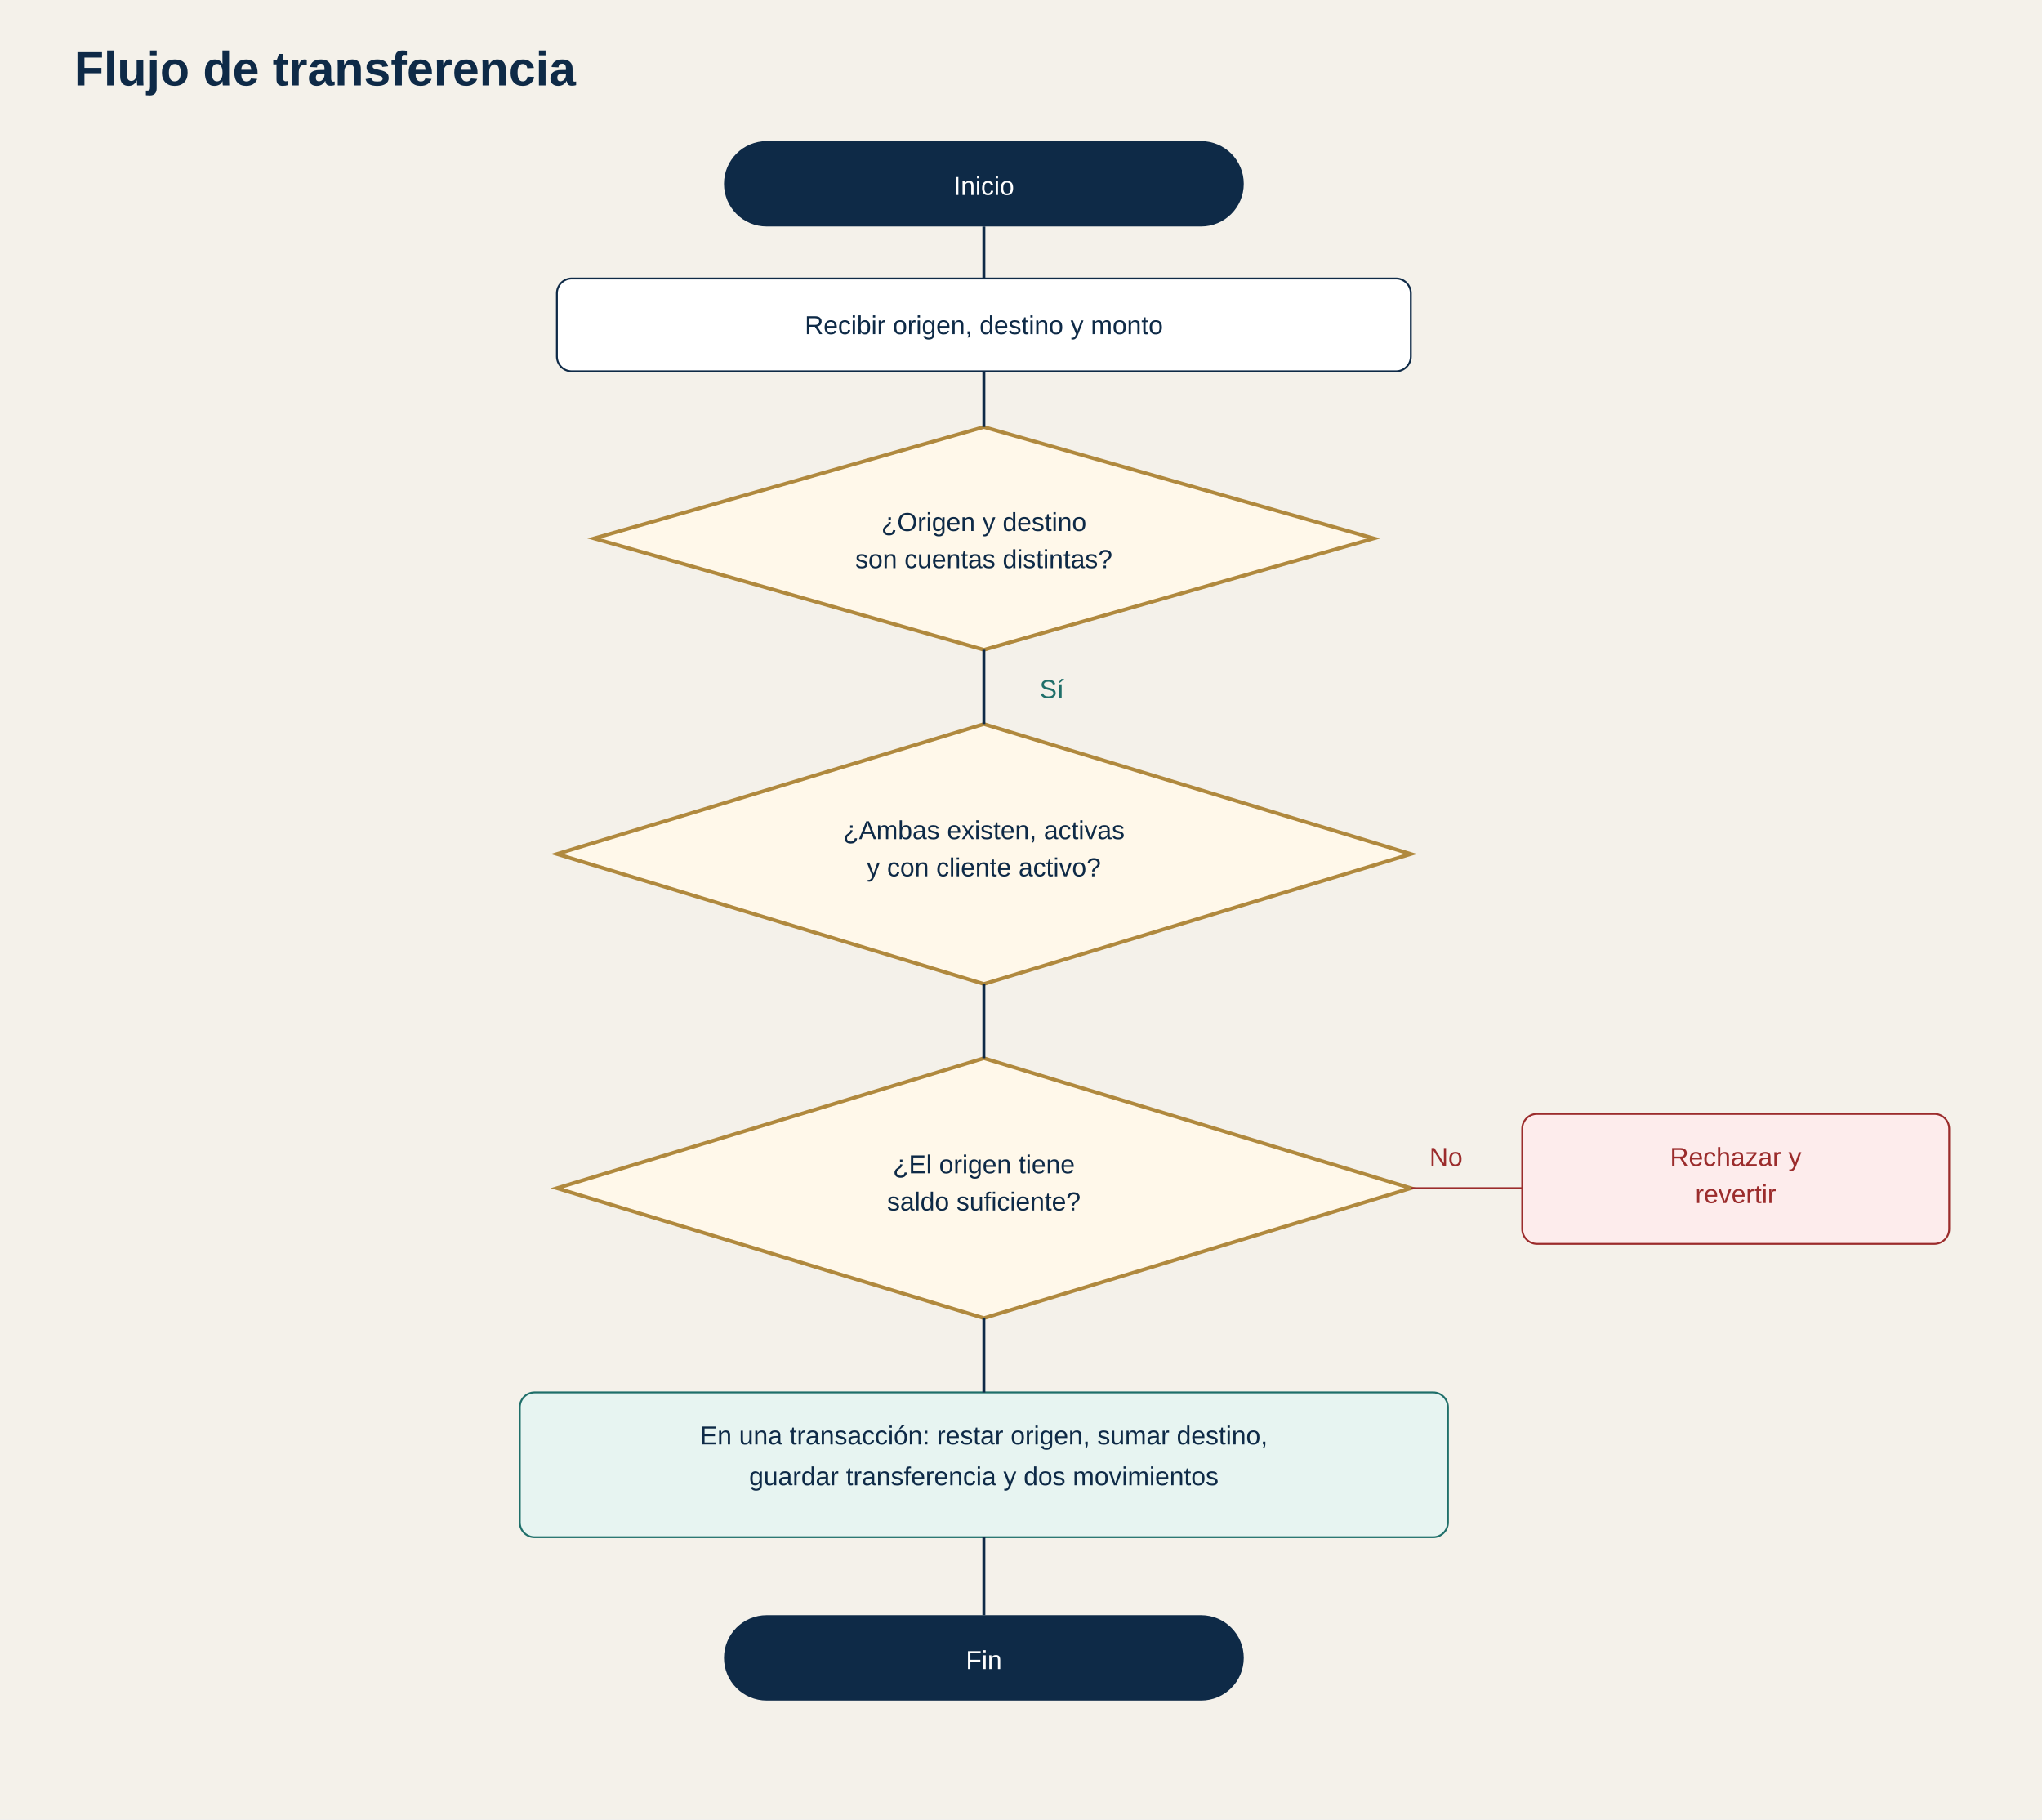
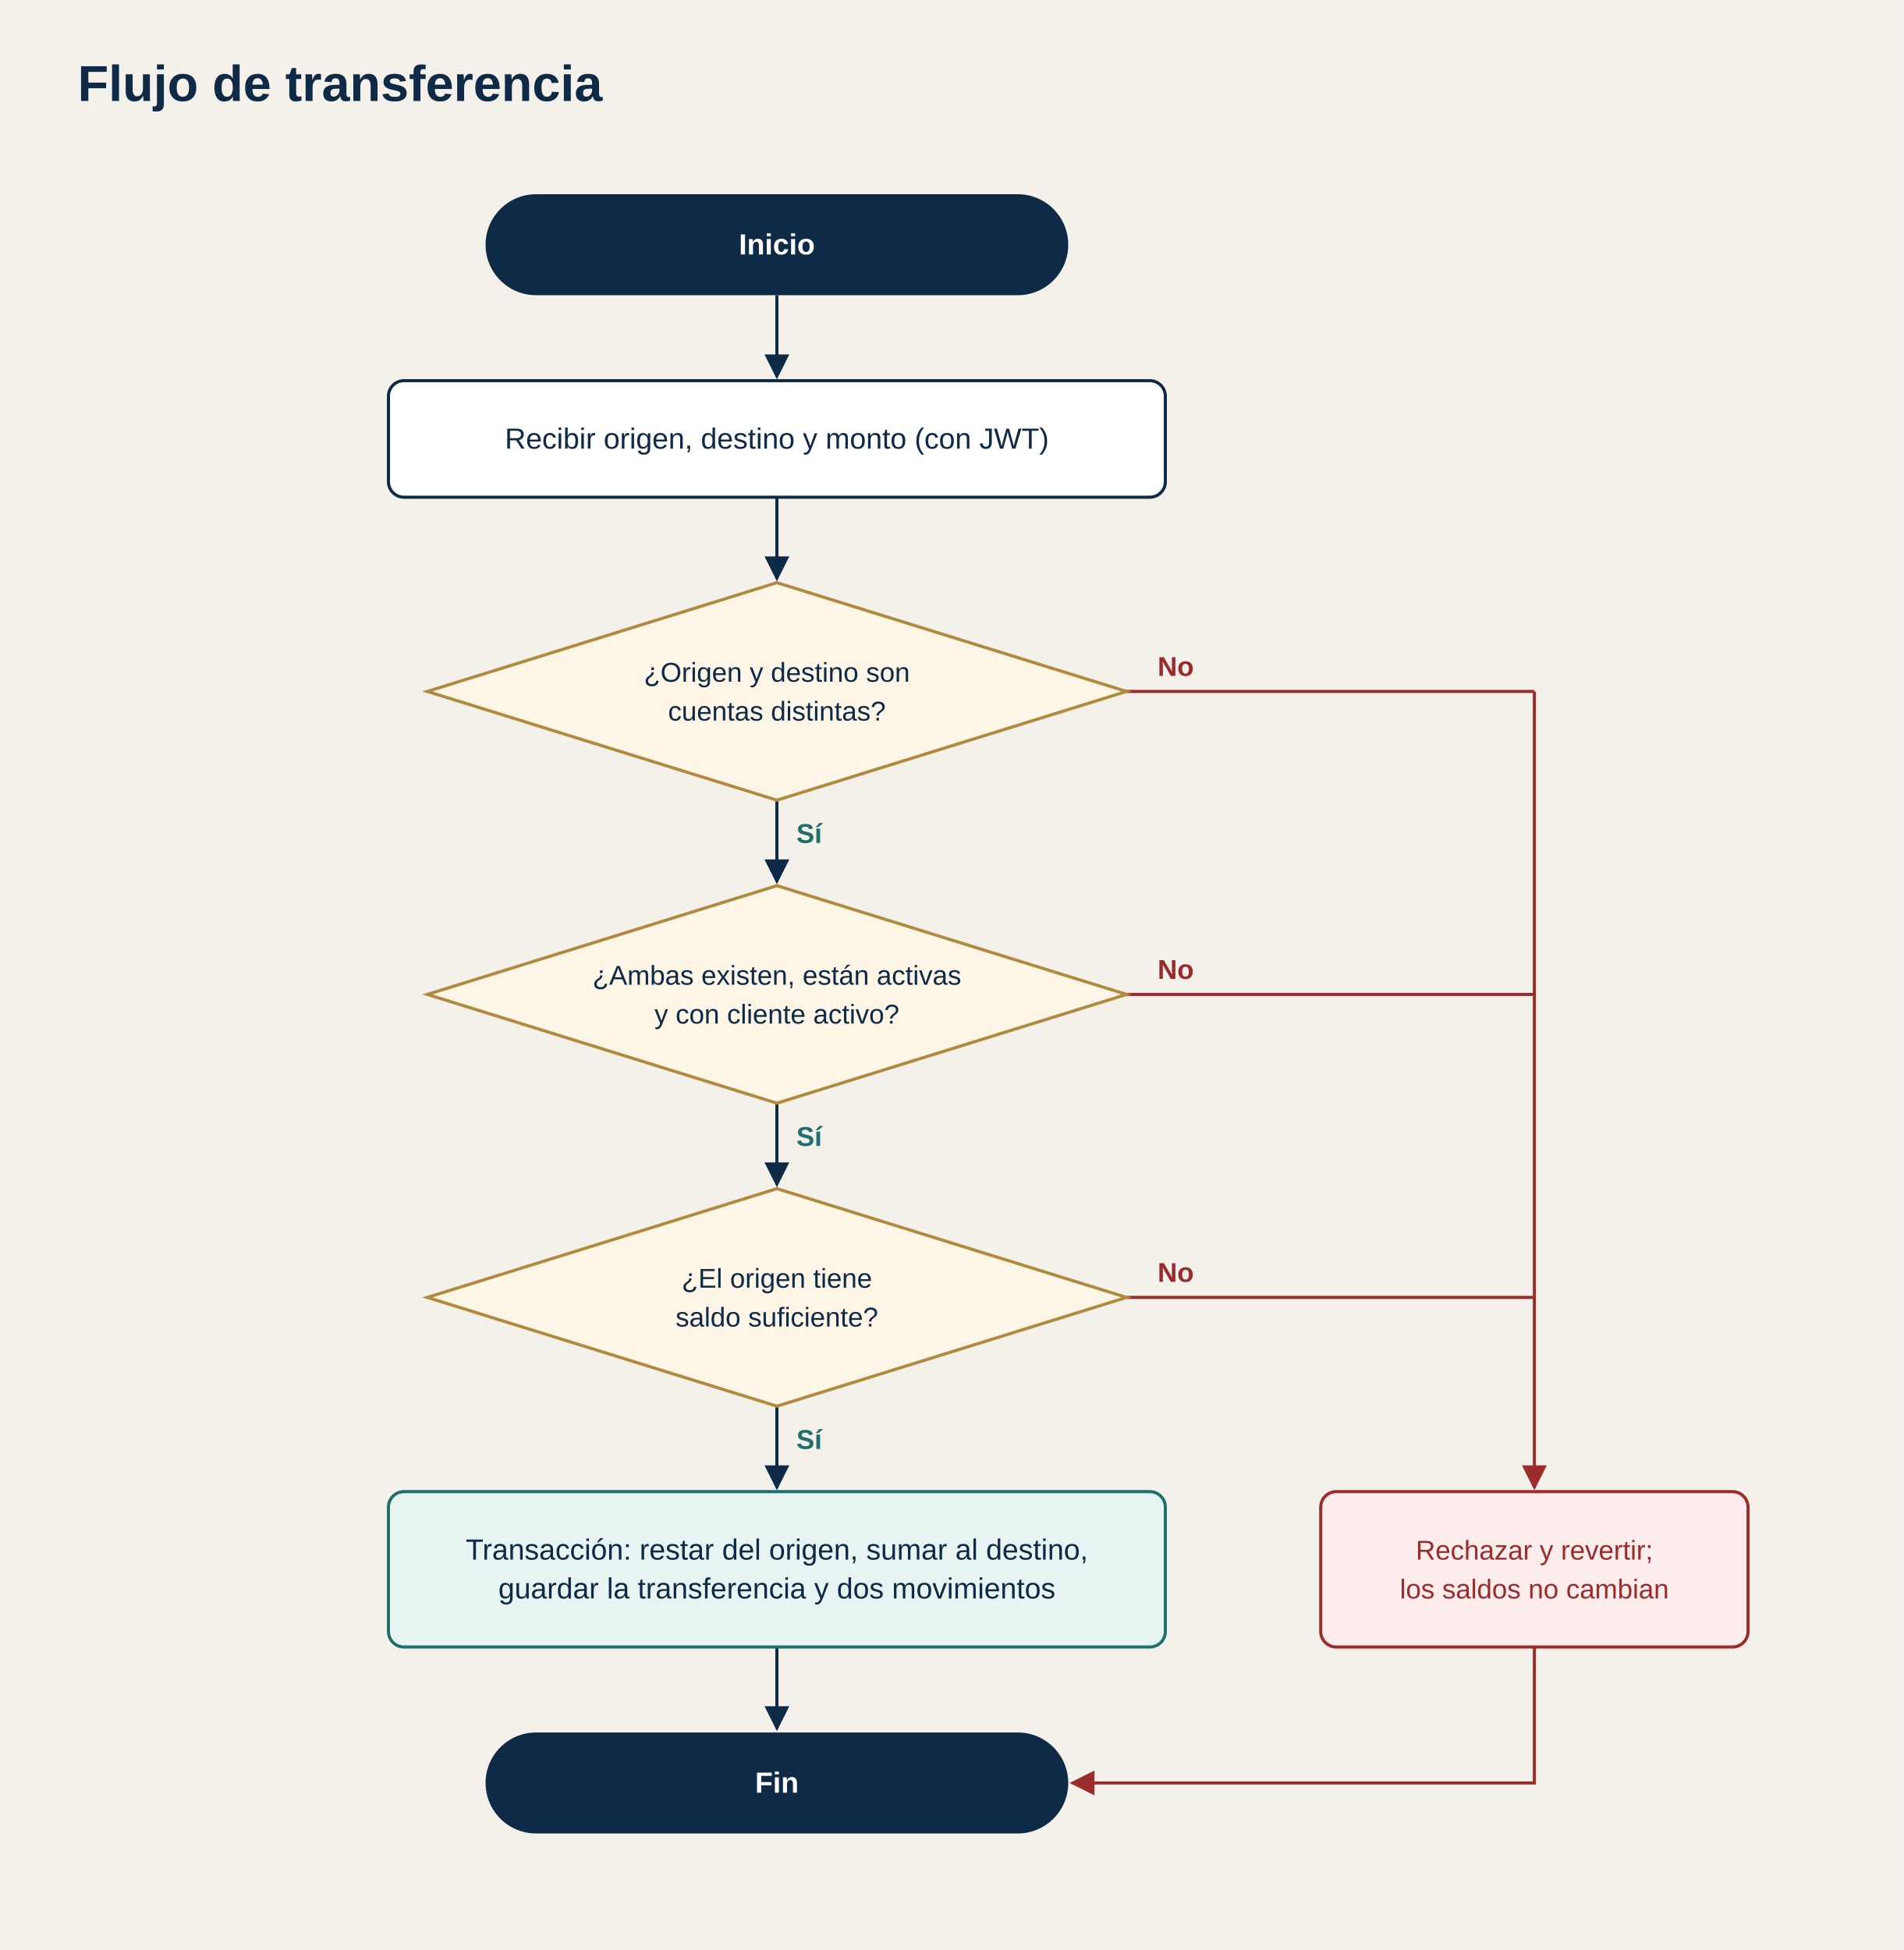
- <svg xmlns="http://www.w3.org/2000/svg" width="1100" height="980" viewBox="0 0 1100 980">
-   <rect width="1100" height="980" fill="#f4f1ea" />
-   <text x="40" y="46" font-family="Segoe UI, Arial, sans-serif" font-size="26" font-weight="700" fill="#0e2a47">Flujo de transferencia</text>
-   <g font-family="Segoe UI, Arial, sans-serif" font-size="14" fill="#0e2a47">
-     <rect x="390" y="76" width="280" height="46" rx="23" fill="#0e2a47" />
-     <text x="530" y="105" text-anchor="middle" fill="#ffffff">Inicio</text>
-     <rect x="300" y="150" width="460" height="50" rx="8" fill="#ffffff" stroke="#0e2a47" />
-     <text x="530" y="180" text-anchor="middle">Recibir origen, destino y monto</text>
-     <polygon points="530,230 740,290 530,350 320,290" fill="#fff8ea" stroke="#b0893e" stroke-width="2" />
-     <text x="530" y="286" text-anchor="middle">¿Origen y destino</text>
-     <text x="530" y="306" text-anchor="middle">son cuentas distintas?</text>
-     <polygon points="530,390 760,460 530,530 300,460" fill="#fff8ea" stroke="#b0893e" stroke-width="2" />
-     <text x="530" y="452" text-anchor="middle">¿Ambas existen, activas</text>
-     <text x="530" y="472" text-anchor="middle">y con cliente activo?</text>
-     <polygon points="530,570 760,640 530,710 300,640" fill="#fff8ea" stroke="#b0893e" stroke-width="2" />
-     <text x="530" y="632" text-anchor="middle">¿El origen tiene</text>
-     <text x="530" y="652" text-anchor="middle">saldo suficiente?</text>
-     <rect x="280" y="750" width="500" height="78" rx="8" fill="#e7f4f1" stroke="#1f6f6a" />
-     <text x="530" y="778" text-anchor="middle">En una transacción: restar origen, sumar destino,</text>
-     <text x="530" y="800" text-anchor="middle">guardar transferencia y dos movimientos</text>
-     <rect x="820" y="600" width="230" height="70" rx="8" fill="#fdecec" stroke="#9b2c2c" />
-     <text x="935" y="628" text-anchor="middle" fill="#9b2c2c">Rechazar y</text>
-     <text x="935" y="648" text-anchor="middle" fill="#9b2c2c">revertir</text>
-     <rect x="390" y="870" width="280" height="46" rx="23" fill="#0e2a47" />
-     <text x="530" y="899" text-anchor="middle" fill="#ffffff">Fin</text>
-     <path d="M530 122 V150 M530 200 V230 M530 350 V390 M530 530 V570 M530 710 V750 M530 828 V870" stroke="#0e2a47" fill="none" stroke-width="1.6" />
-     <path d="M760 640 H820" stroke="#9b2c2c" fill="none" />
-     <text x="560" y="376" fill="#1f6f6a">Sí</text>
-     <text x="770" y="628" fill="#9b2c2c">No</text>
-   </g>
+ <svg xmlns="http://www.w3.org/2000/svg" width="980" height="1004" viewBox="0 0 980 1004">
+   <defs>
+     <marker id="f" viewBox="0 0 10 10" refX="9" refY="5" markerWidth="8" markerHeight="8" orient="auto-start-reverse">
+       <path d="M0 0 L10 5 L0 10 z" fill="#0e2a47" />
+     </marker>
+     <marker id="r" viewBox="0 0 10 10" refX="9" refY="5" markerWidth="8" markerHeight="8" orient="auto-start-reverse">
+       <path d="M0 0 L10 5 L0 10 z" fill="#9b2c2c" />
+     </marker>
+   </defs>
+   <rect width="980" height="1004" fill="#f4f1ea" />
+   <text x="40" y="52" font-family="Segoe UI, Arial, sans-serif" font-size="26" font-weight="700" fill="#0e2a47">Flujo de transferencia</text>
+   <line x1="400" y1="152" x2="400" y2="194" stroke="#0e2a47" stroke-width="1.6" marker-end="url(#f)" />
+   <line x1="400" y1="256" x2="400" y2="298" stroke="#0e2a47" stroke-width="1.6" marker-end="url(#f)" />
+   <line x1="400" y1="412" x2="400" y2="454" stroke="#0e2a47" stroke-width="1.6" marker-end="url(#f)" />
+   <line x1="400" y1="568" x2="400" y2="610" stroke="#0e2a47" stroke-width="1.6" marker-end="url(#f)" />
+   <line x1="400" y1="724" x2="400" y2="766" stroke="#0e2a47" stroke-width="1.6" marker-end="url(#f)" />
+   <line x1="400" y1="848" x2="400" y2="890" stroke="#0e2a47" stroke-width="1.6" marker-end="url(#f)" />
+   <line x1="580" y1="356.0" x2="790" y2="356.0" stroke="#9b2c2c" stroke-width="1.6" />
+   <text x="596" y="348.0" font-family="Segoe UI, Arial, sans-serif" font-size="14" fill="#9b2c2c" font-weight="600">No</text>
+   <line x1="580" y1="512.0" x2="790" y2="512.0" stroke="#9b2c2c" stroke-width="1.6" />
+   <text x="596" y="504.0" font-family="Segoe UI, Arial, sans-serif" font-size="14" fill="#9b2c2c" font-weight="600">No</text>
+   <line x1="580" y1="668.0" x2="790" y2="668.0" stroke="#9b2c2c" stroke-width="1.6" />
+   <text x="596" y="660.0" font-family="Segoe UI, Arial, sans-serif" font-size="14" fill="#9b2c2c" font-weight="600">No</text>
+   <line x1="790" y1="356.0" x2="790" y2="766.0" stroke="#9b2c2c" stroke-width="1.6" marker-end="url(#r)" />
+   <rect x="680" y="768.0" width="220" height="80" rx="8" fill="#fdecec" stroke="#9b2c2c" stroke-width="1.6" />
+   <text x="790" y="803" text-anchor="middle" font-family="Segoe UI, Arial, sans-serif" font-size="14" fill="#9b2c2c">Rechazar y revertir;</text>
+   <text x="790" y="823" text-anchor="middle" font-family="Segoe UI, Arial, sans-serif" font-size="14" fill="#9b2c2c">los saldos no cambian</text>
+   <path d="M790 848.0 V918.0 H552" fill="none" stroke="#9b2c2c" stroke-width="1.6" marker-end="url(#r)" />
+   <rect x="250" y="100" width="300" height="52" rx="26" fill="#0e2a47" />
+   <text x="400" y="131" text-anchor="middle" font-family="Segoe UI, Arial, sans-serif" font-size="15" fill="#ffffff" font-weight="600">Inicio</text>
+   <rect x="200" y="196" width="400" height="60" rx="8" fill="#ffffff" stroke="#0e2a47" stroke-width="1.6" />
+   <text x="400" y="231" text-anchor="middle" font-family="Segoe UI, Arial, sans-serif" font-size="15" fill="#0e2a47">Recibir origen, destino y monto (con JWT)</text>
+   <path d="M400 300 L580.0 356.0 L400 412 L220.0 356.0 Z" fill="#fdf6e7" stroke="#b08a3e" stroke-width="1.6" />
+   <text x="400" y="351" text-anchor="middle" font-family="Segoe UI, Arial, sans-serif" font-size="14" fill="#0e2a47">¿Origen y destino son</text>
+   <text x="400" y="371" text-anchor="middle" font-family="Segoe UI, Arial, sans-serif" font-size="14" fill="#0e2a47">cuentas distintas?</text>
+   <text x="410" y="434" font-family="Segoe UI, Arial, sans-serif" font-size="14" fill="#1f6f6a" font-weight="600">Sí</text>
+   <path d="M400 456 L580.0 512.0 L400 568 L220.0 512.0 Z" fill="#fdf6e7" stroke="#b08a3e" stroke-width="1.6" />
+   <text x="400" y="507" text-anchor="middle" font-family="Segoe UI, Arial, sans-serif" font-size="14" fill="#0e2a47">¿Ambas existen, están activas</text>
+   <text x="400" y="527" text-anchor="middle" font-family="Segoe UI, Arial, sans-serif" font-size="14" fill="#0e2a47">y con cliente activo?</text>
+   <text x="410" y="590" font-family="Segoe UI, Arial, sans-serif" font-size="14" fill="#1f6f6a" font-weight="600">Sí</text>
+   <path d="M400 612 L580.0 668.0 L400 724 L220.0 668.0 Z" fill="#fdf6e7" stroke="#b08a3e" stroke-width="1.6" />
+   <text x="400" y="663" text-anchor="middle" font-family="Segoe UI, Arial, sans-serif" font-size="14" fill="#0e2a47">¿El origen tiene</text>
+   <text x="400" y="683" text-anchor="middle" font-family="Segoe UI, Arial, sans-serif" font-size="14" fill="#0e2a47">saldo suficiente?</text>
+   <text x="410" y="746" font-family="Segoe UI, Arial, sans-serif" font-size="14" fill="#1f6f6a" font-weight="600">Sí</text>
+   <rect x="200" y="768" width="400" height="80" rx="8" fill="#e7f4f1" stroke="#1f6f6a" stroke-width="1.6" />
+   <text x="400" y="803" text-anchor="middle" font-family="Segoe UI, Arial, sans-serif" font-size="15" fill="#0e2a47">Transacción: restar del origen, sumar al destino,</text>
+   <text x="400" y="823" text-anchor="middle" font-family="Segoe UI, Arial, sans-serif" font-size="15" fill="#0e2a47">guardar la transferencia y dos movimientos</text>
+   <rect x="250" y="892" width="300" height="52" rx="26" fill="#0e2a47" />
+   <text x="400" y="923" text-anchor="middle" font-family="Segoe UI, Arial, sans-serif" font-size="15" fill="#ffffff" font-weight="600">Fin</text>
</svg>
